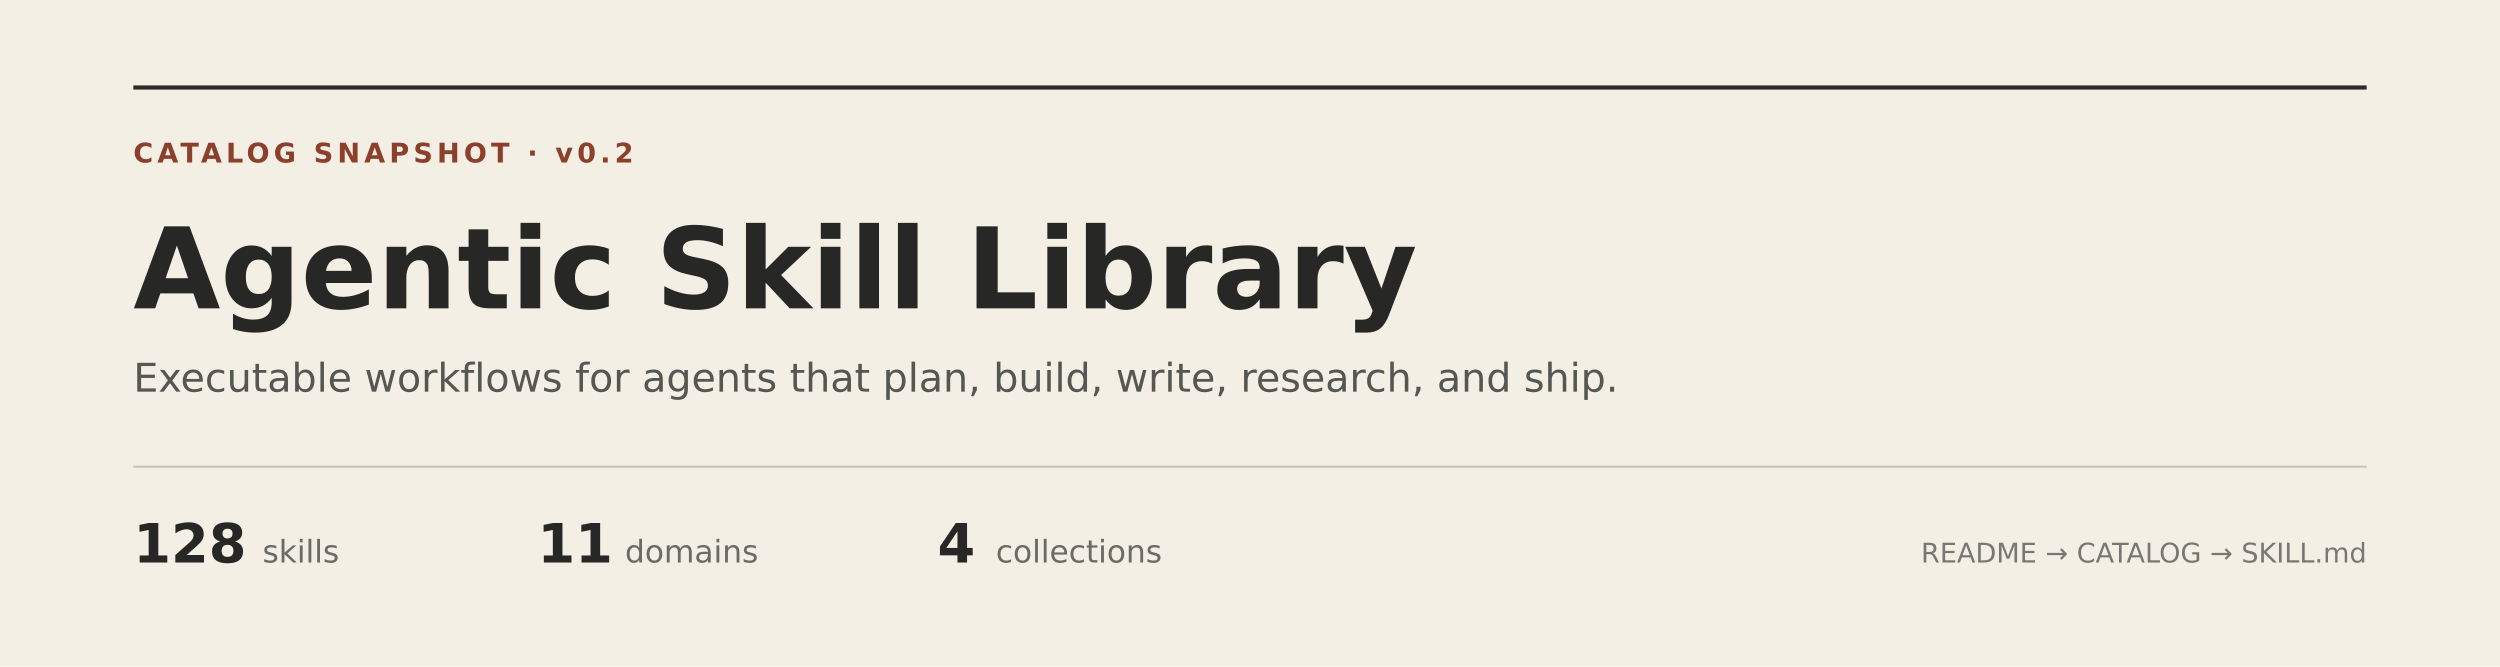
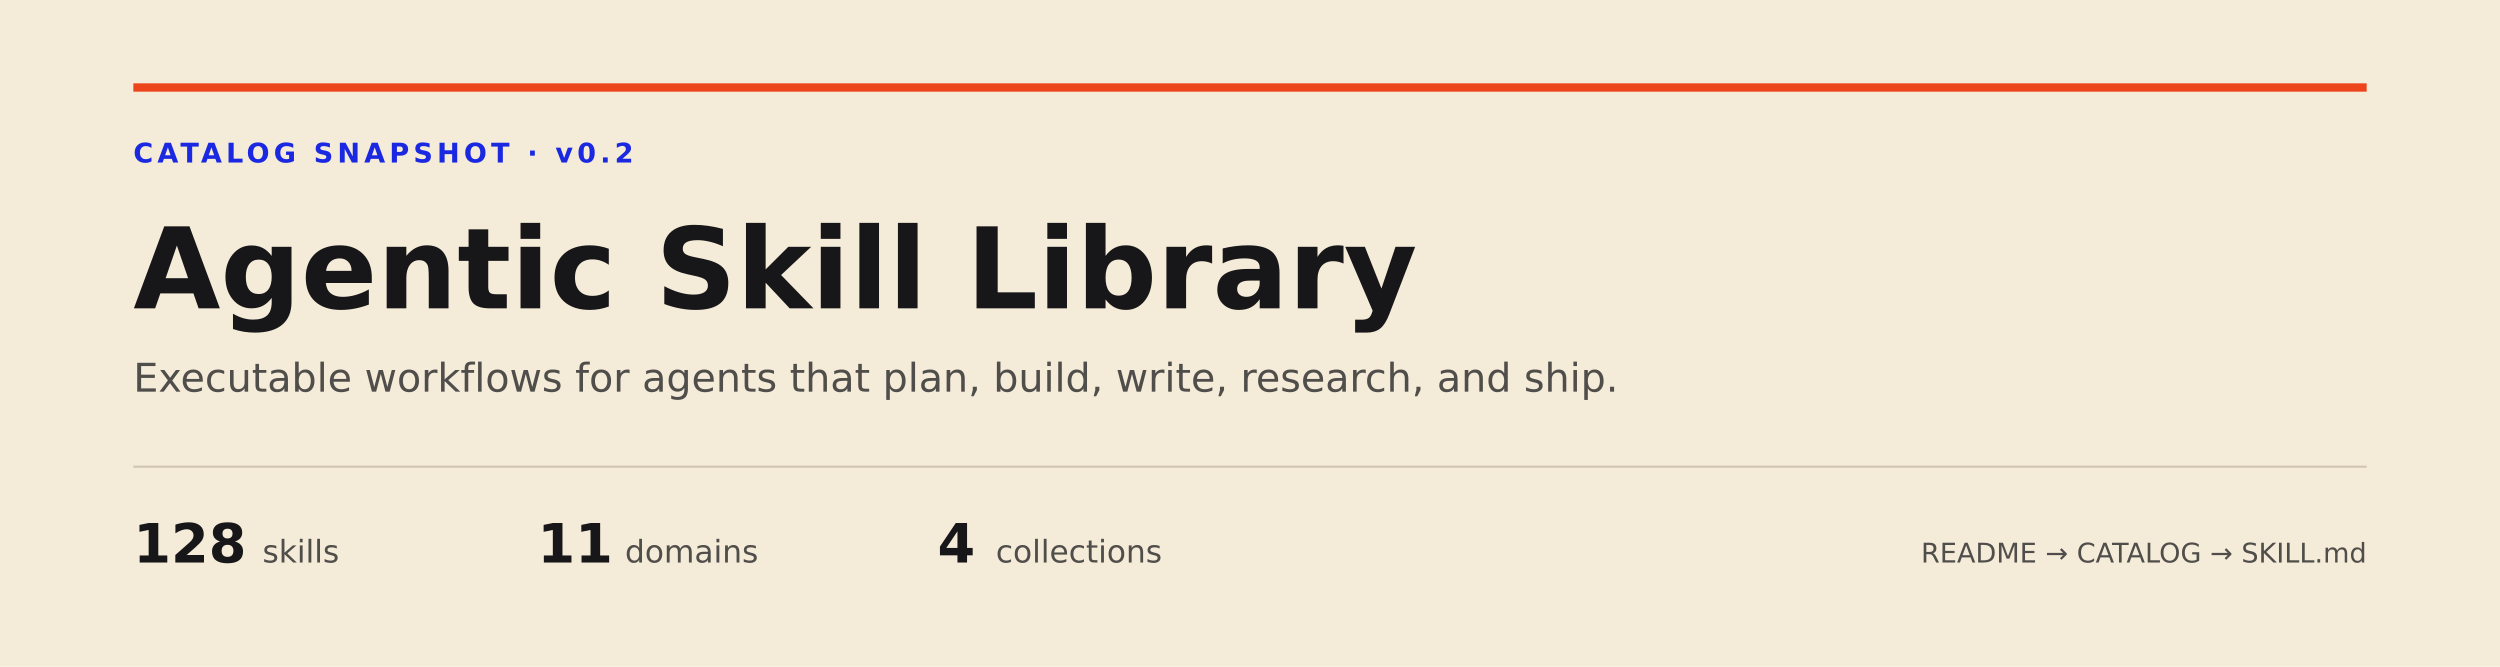
<svg xmlns="http://www.w3.org/2000/svg" width="1200" height="320" viewBox="0 0 1200 320" role="img">
-   <rect width="1200" height="320" fill="#F3EFE5" />
-   <line x1="64" y1="42" x2="1136" y2="42" stroke="#2B2C2A" stroke-width="2" />
-   <text x="64" y="78" fill="#8C3F2B" font-family="DejaVu Sans, sans-serif" font-size="13" font-weight="700" letter-spacing="2">CATALOG SNAPSHOT · v0.2</text>
-   <text x="64" y="148" fill="#272826" font-family="DejaVu Sans, sans-serif" font-size="54" font-weight="700">Agentic Skill Library</text>
-   <text x="64" y="188" fill="#555753" font-family="DejaVu Sans, sans-serif" font-size="19">Executable workflows for agents that plan, build, write, research, and ship.</text>
-   <line x1="64" y1="224" x2="1136" y2="224" stroke="#C9C4B9" stroke-width="1" />
+   <rect width="1200" height="320" fill="#F5EBD9" />
+   <rect x="64" y="40" width="1072" height="4" fill="#EC451C" />
+   <text x="64" y="78" fill="#1A29E1" font-family="DejaVu Sans, sans-serif" font-size="13" font-weight="700" letter-spacing="2">CATALOG SNAPSHOT · v0.2</text>
+   <text x="64" y="148" fill="#171719" font-family="DejaVu Sans, sans-serif" font-size="54" font-weight="700">Agentic Skill Library</text>
+   <text x="64" y="188" fill="#504E4A" font-family="DejaVu Sans, sans-serif" font-size="19">Executable workflows for agents that plan, build, write, research, and ship.</text>
+   <line x1="64" y1="224" x2="1136" y2="224" stroke="#CFC4B1" stroke-width="1" />
  <g font-family="DejaVu Sans, sans-serif">
-     <text x="64" y="270" fill="#272826" font-size="26" font-weight="700">128</text>
-     <text x="126" y="270" fill="#6A6B67" font-size="15">skills</text>
-     <text x="258" y="270" fill="#272826" font-size="26" font-weight="700">11</text>
-     <text x="300" y="270" fill="#6A6B67" font-size="15">domains</text>
-     <text x="450" y="270" fill="#272826" font-size="26" font-weight="700">4</text>
-     <text x="478" y="270" fill="#6A6B67" font-size="15">collections</text>
-     <text x="1136" y="270" text-anchor="end" fill="#777873" font-size="13">README → CATALOG → SKILL.md</text>
+     <text x="64" y="270" fill="#171719" font-size="26" font-weight="700">128</text>
+     <text x="126" y="270" fill="#504E4A" font-size="15">skills</text>
+     <text x="258" y="270" fill="#171719" font-size="26" font-weight="700">11</text>
+     <text x="300" y="270" fill="#504E4A" font-size="15">domains</text>
+     <text x="450" y="270" fill="#171719" font-size="26" font-weight="700">4</text>
+     <text x="478" y="270" fill="#504E4A" font-size="15">collections</text>
+     <text x="1136" y="270" text-anchor="end" fill="#504E4A" font-size="13">README → CATALOG → SKILL.md</text>
  </g>
</svg>
